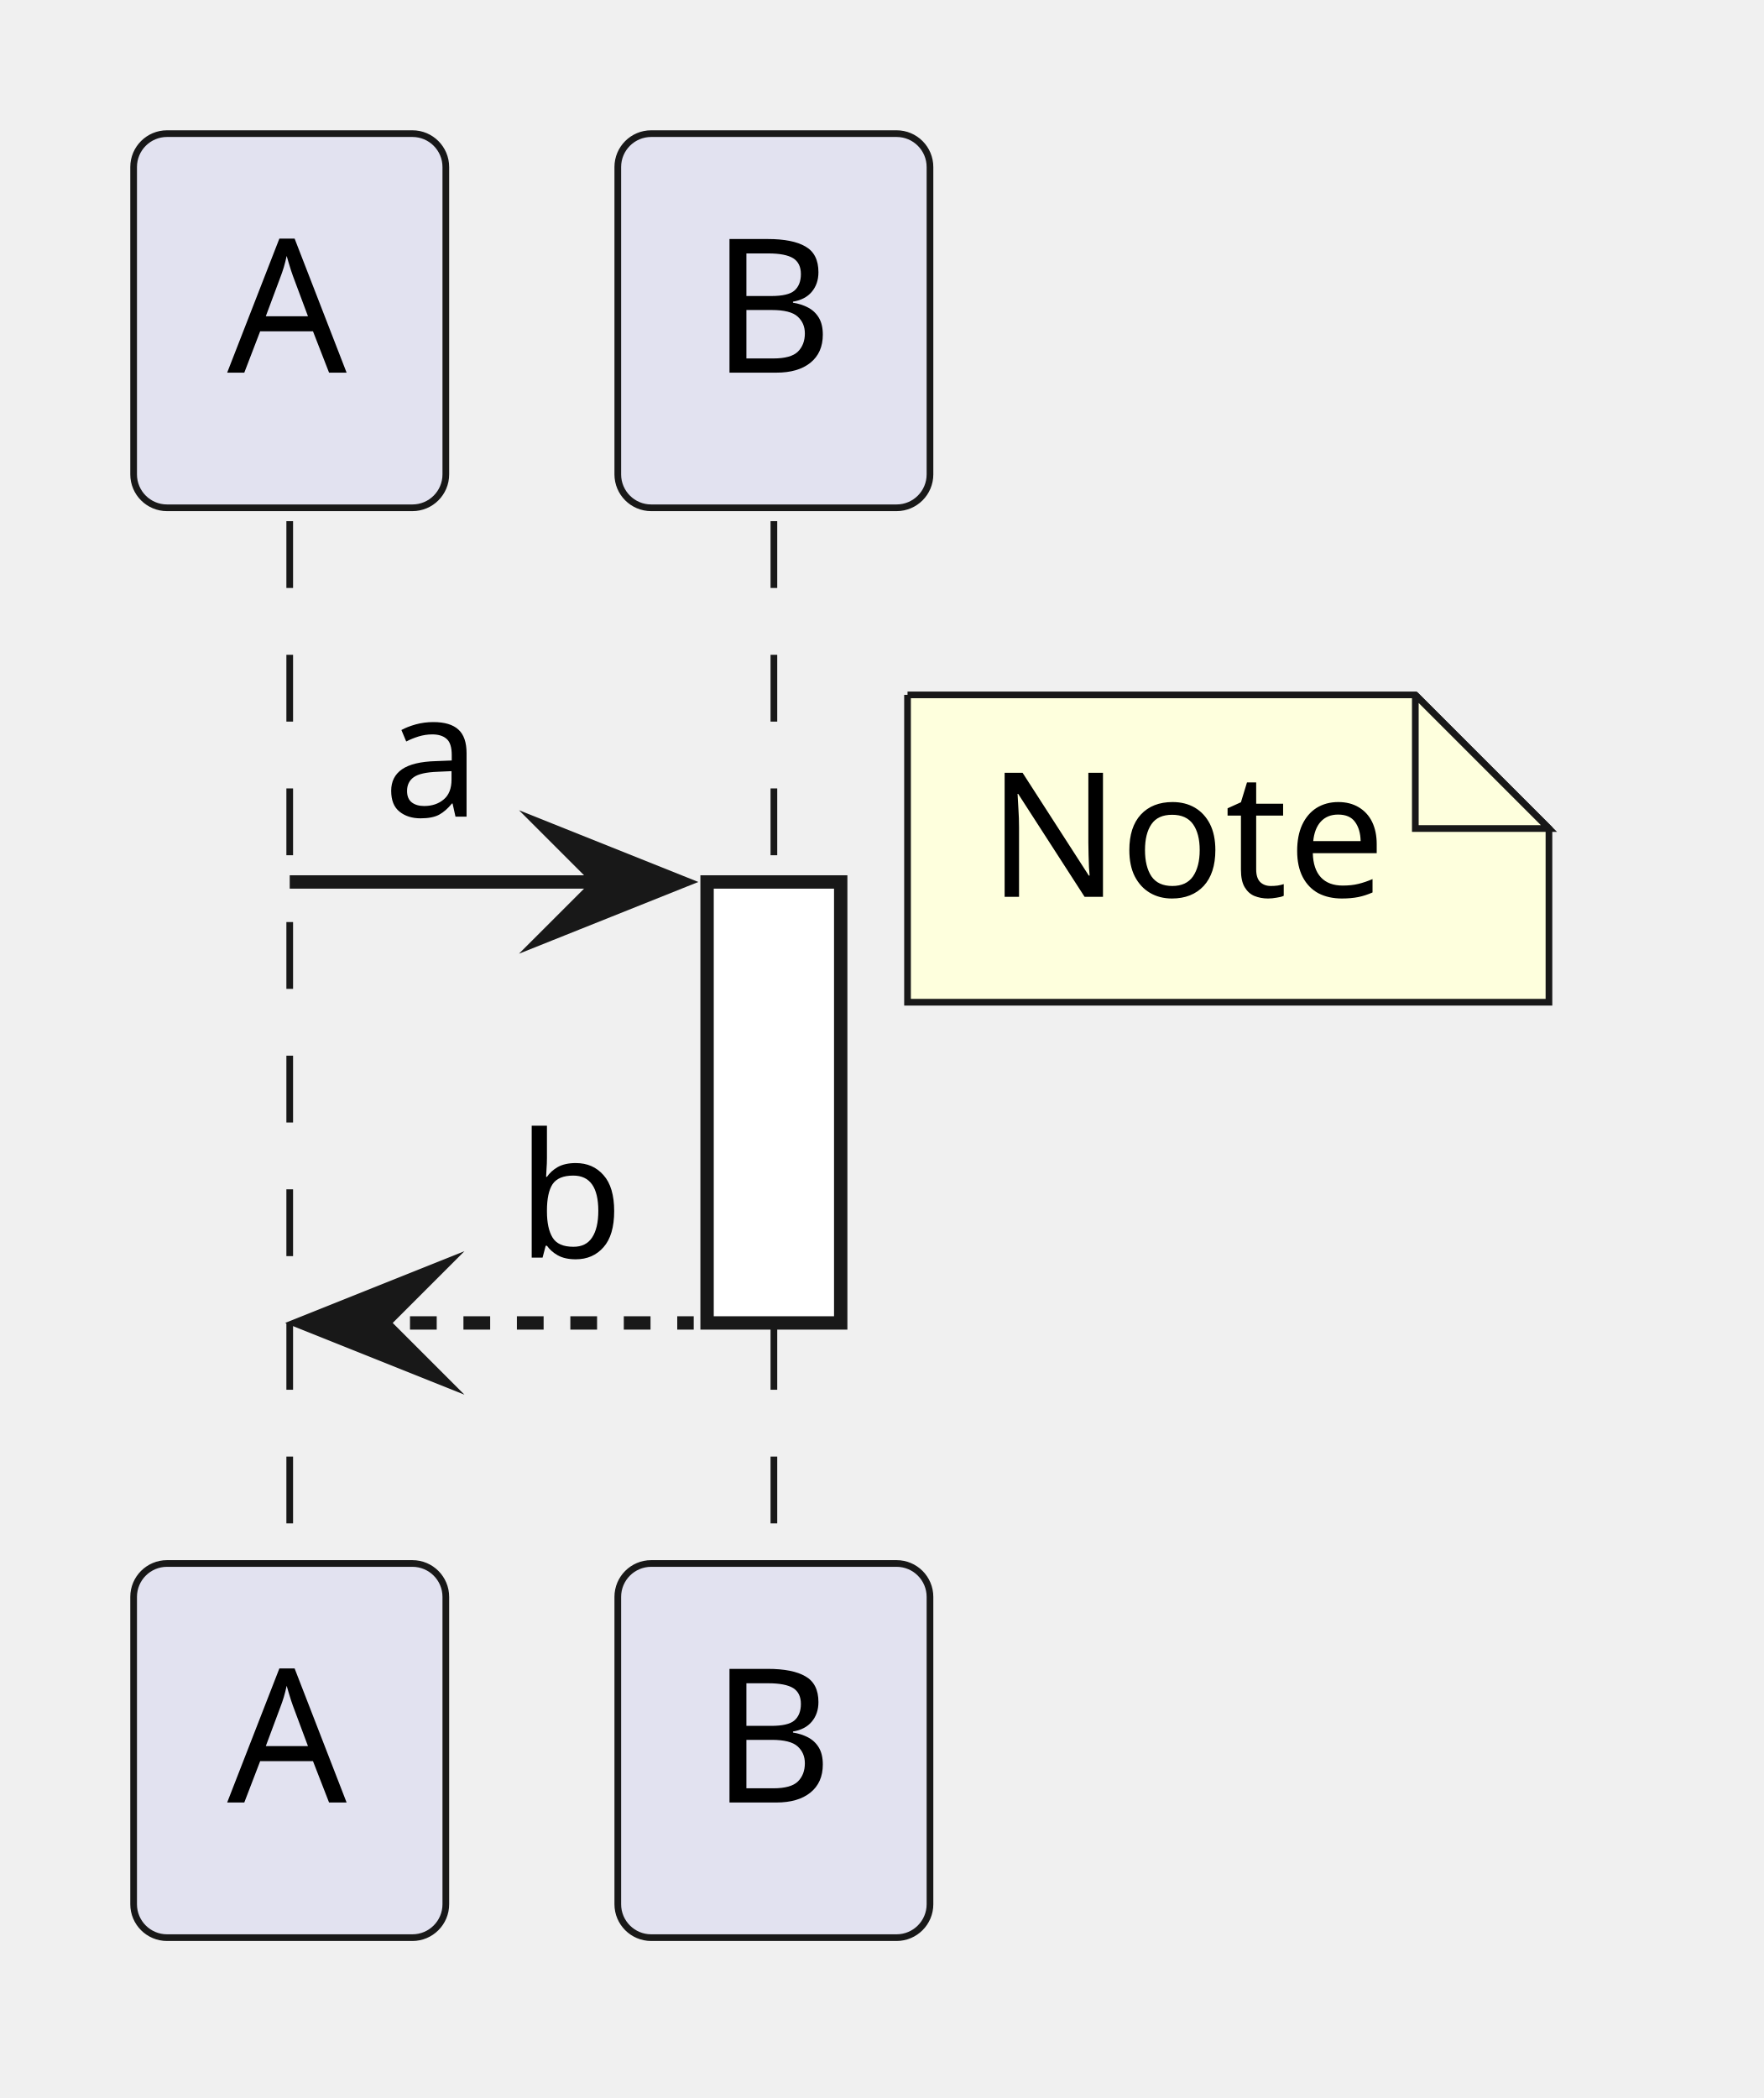
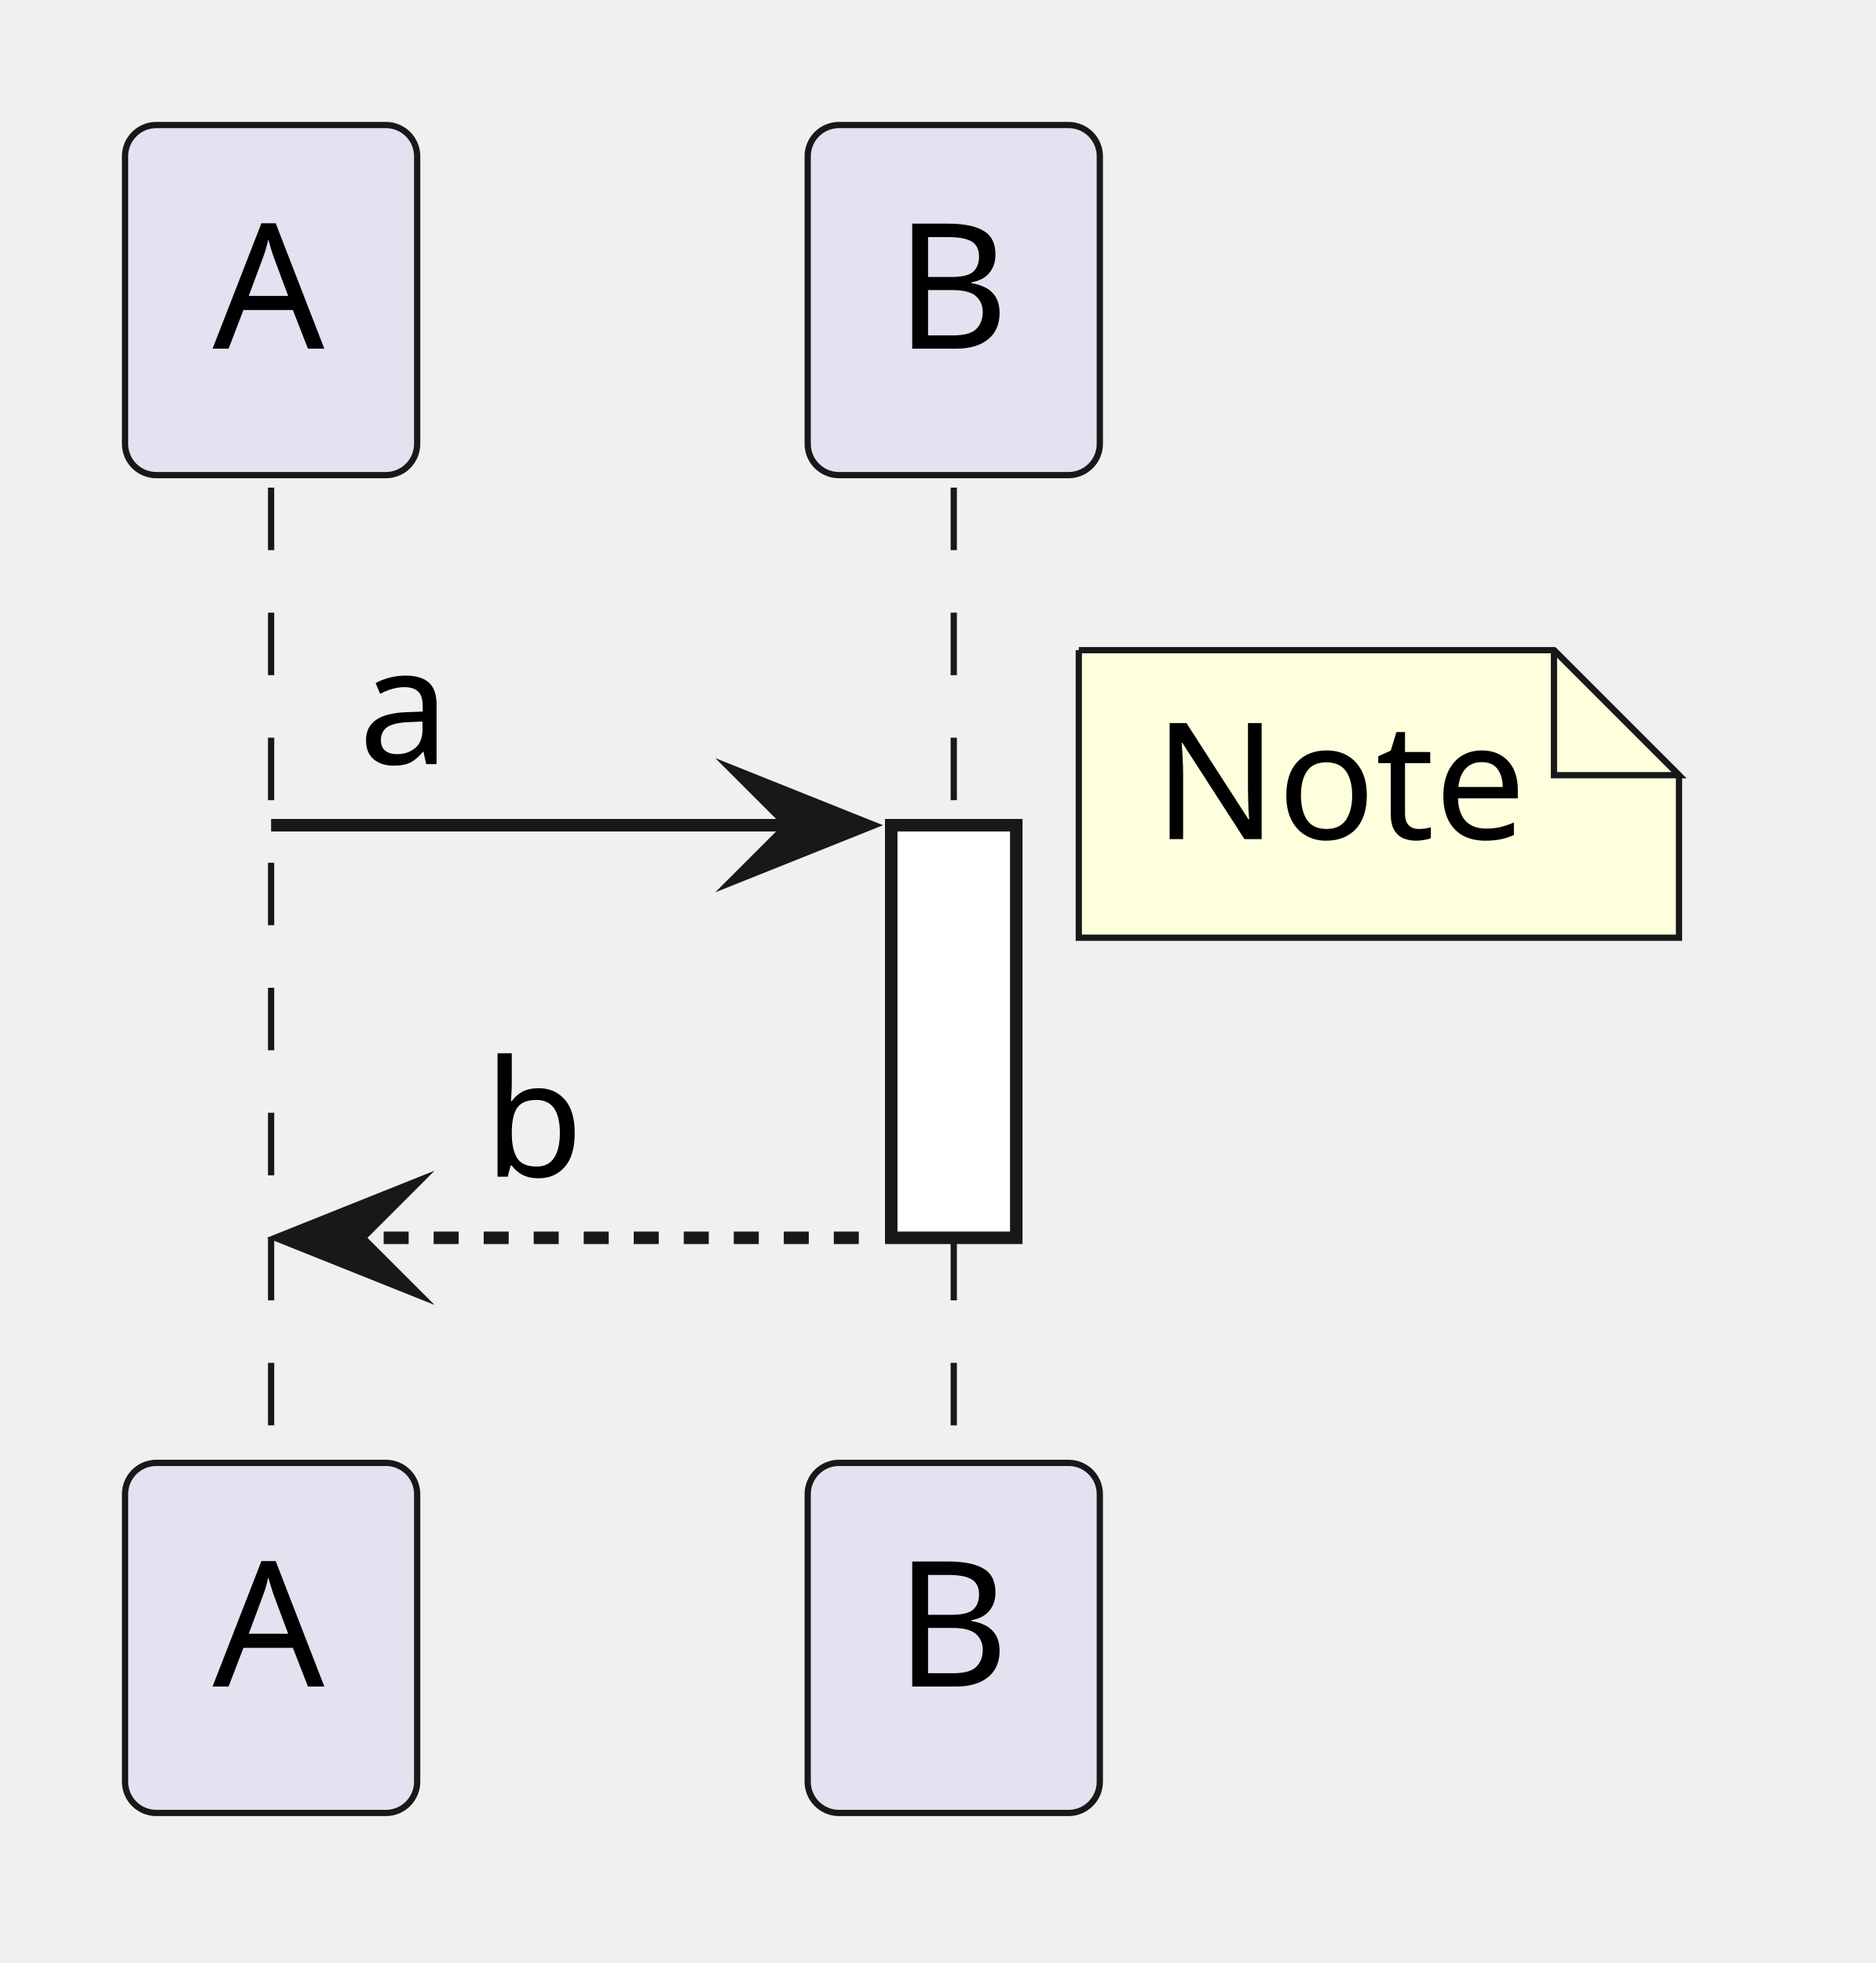
- <svg xmlns="http://www.w3.org/2000/svg" version="1.1" data-diagram-type="SEQUENCE" style="width:132px;height:157px;background:#FFFFFF;" width="132px" height="157px" viewBox="0 0 132 157" zoomAndPan="magnify" preserveAspectRatio="none" contentStyleType="text/css">
+ <svg xmlns="http://www.w3.org/2000/svg" version="1.1" data-diagram-type="SEQUENCE" style="width:150px;height:157px;background:#FFFFFF;" width="150px" height="157px" viewBox="0 0 150 157" zoomAndPan="magnify" preserveAspectRatio="none" contentStyleType="text/css">
  <defs />
  <g font-family="sans-serif" lengthAdjust="spacing">
    <g>
      <rect x="18.181" y="39" width="8" height="78" fill="#000" fill-opacity="0" />
      <line x1="21.681" y1="39" x2="21.681" y2="117" style="stroke:#181818;stroke-width:0.5;stroke-dasharray:5,5;" />
    </g>
    <g>
-       <rect x="54.413" y="39" width="8" height="78" fill="#000" fill-opacity="0" />
-       <line x1="57.913" y1="39" x2="57.913" y2="117" style="stroke:#181818;stroke-width:0.5;stroke-dasharray:5,5;" />
+       <rect x="72.775" y="39" width="8" height="78" fill="#000" fill-opacity="0" />
+       <line x1="76.275" y1="39" x2="76.275" y2="117" style="stroke:#181818;stroke-width:0.5;stroke-dasharray:5,5;" />
    </g>
    <g>
-       <rect x="52.913" y="66" width="10" height="33" fill="#FFF" style="stroke:#181818;stroke-width:1;" />
+       <rect x="71.275" y="66" width="10" height="33" fill="#FFF" style="stroke:#181818;stroke-width:1;" />
    </g>
    <rect x="10" y="10" width="23.362" height="28" fill="#E2E2F0" rx="2.5" ry="2.5" style="stroke:#181818;stroke-width:0.5;" />
    <text x="17" y="27.889" fill="#000" font-size="14">A</text>
-     <rect x="46.231" y="10" width="23.362" height="28" fill="#E2E2F0" rx="2.5" ry="2.5" style="stroke:#181818;stroke-width:0.5;" />
-     <text x="53.231" y="27.889" fill="#000" font-size="14">B</text>
+     <rect x="64.594" y="10" width="23.362" height="28" fill="#E2E2F0" rx="2.5" ry="2.5" style="stroke:#181818;stroke-width:0.5;" />
+     <text x="71.594" y="27.889" fill="#000" font-size="14">B</text>
    <rect x="10" y="117" width="23.362" height="28" fill="#E2E2F0" rx="2.5" ry="2.5" style="stroke:#181818;stroke-width:0.5;" />
    <text x="17" y="134.889" fill="#000" font-size="14">A</text>
-     <rect x="46.231" y="117" width="23.362" height="28" fill="#E2E2F0" rx="2.5" ry="2.5" style="stroke:#181818;stroke-width:0.5;" />
-     <text x="53.231" y="134.889" fill="#000" font-size="14">B</text>
-     <polygon points="40.913,62,50.913,66,40.913,70,44.913,66" fill="#181818" style="stroke:#181818;stroke-width:1;stroke-linejoin:miter;stroke-miterlimit:10;" />
-     <line x1="21.681" y1="66" x2="46.913" y2="66" style="stroke:#181818;stroke-width:1;" />
+     <rect x="64.594" y="117" width="23.362" height="28" fill="#E2E2F0" rx="2.5" ry="2.5" style="stroke:#181818;stroke-width:0.5;" />
+     <text x="71.594" y="134.889" fill="#000" font-size="14">B</text>
+     <polygon points="59.275,62,69.275,66,59.275,70,63.275,66" fill="#181818" style="stroke:#181818;stroke-width:1;stroke-linejoin:miter;stroke-miterlimit:10;" />
+     <line x1="21.681" y1="66" x2="65.275" y2="66" style="stroke:#181818;stroke-width:1;" />
    <text x="28.681" y="61.111" fill="#000" font-size="13">a</text>
-     <path d="M67.913,52 L67.913,75 L115.913,75 L115.913,62 L105.913,52 L67.913,52" fill="#FEFFDD" style="stroke:#181818;stroke-width:0.5;" />
-     <path d="M105.913,52 L105.913,62 L115.913,62 L105.913,52" fill="#FEFFDD" style="stroke:#181818;stroke-width:0.5;" />
-     <text x="73.913" y="67.111" fill="#000" font-size="13" textLength="27.463">Note</text>
+     <path d="M86.275,52 L86.275,75 L134.275,75 L134.275,62 L124.275,52 L86.275,52" fill="#FEFFDD" style="stroke:#181818;stroke-width:0.5;" />
+     <path d="M124.275,52 L124.275,62 L134.275,62 L124.275,52" fill="#FEFFDD" style="stroke:#181818;stroke-width:0.5;" />
+     <text x="92.275" y="67.111" fill="#000" font-size="13" textLength="27.463">Note</text>
    <polygon points="32.681,95,22.681,99,32.681,103,28.681,99" fill="#181818" style="stroke:#181818;stroke-width:1;stroke-linejoin:miter;stroke-miterlimit:10;" />
-     <line x1="26.681" y1="99" x2="51.913" y2="99" style="stroke:#181818;stroke-width:1;stroke-dasharray:2,2;" />
+     <line x1="26.681" y1="99" x2="70.275" y2="99" style="stroke:#181818;stroke-width:1;stroke-dasharray:2,2;" />
    <text x="38.681" y="94.111" fill="#000" font-size="13">b</text>
  </g>
</svg>
